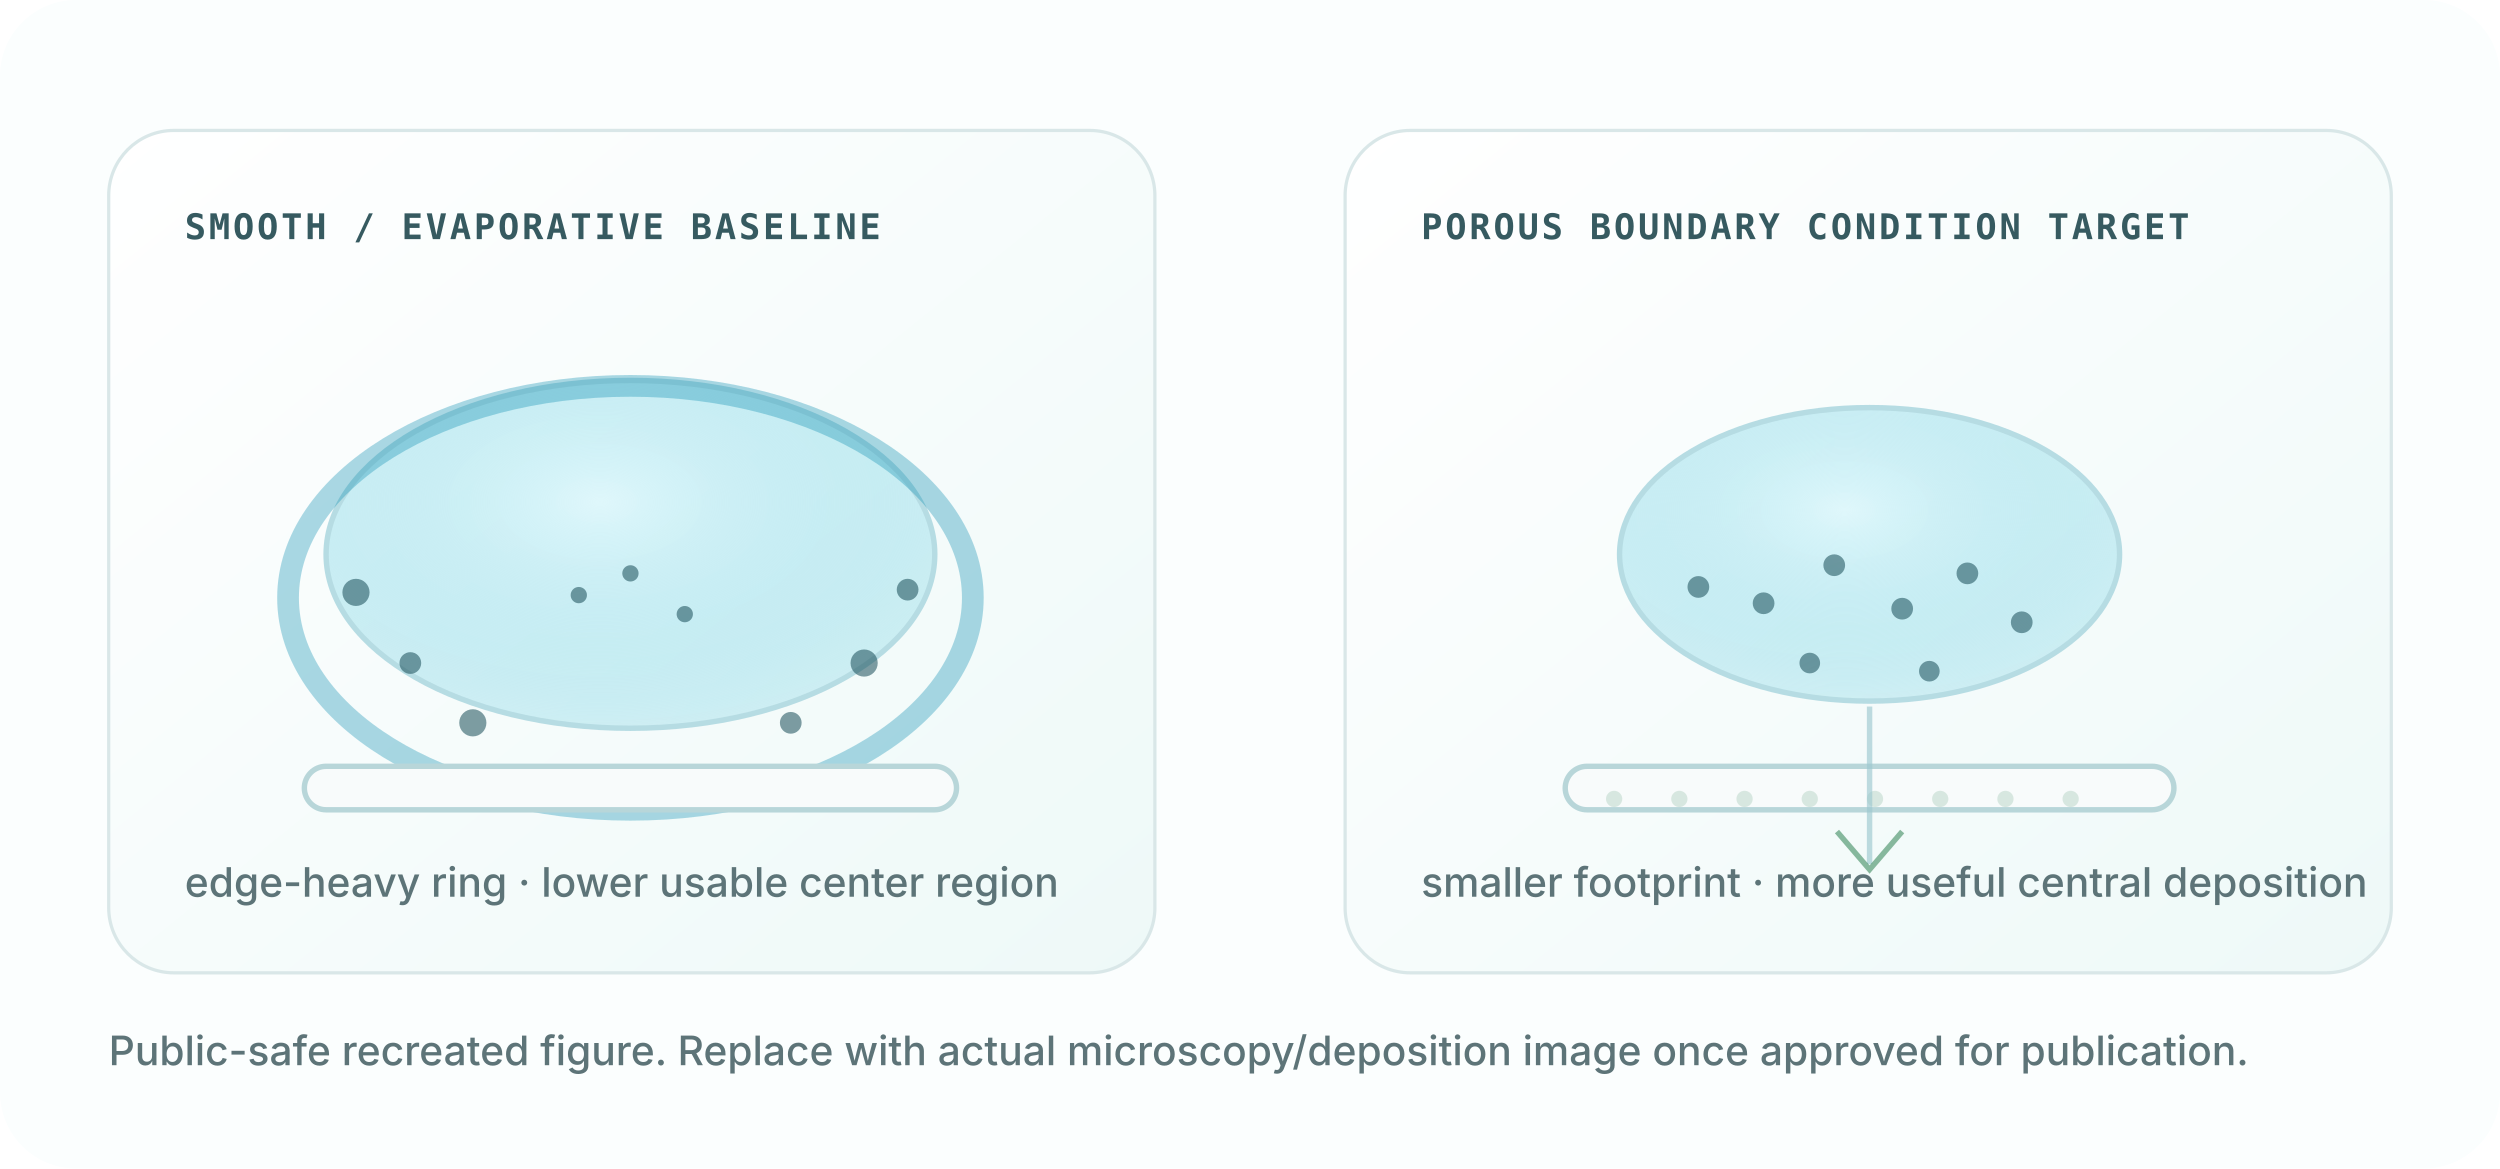
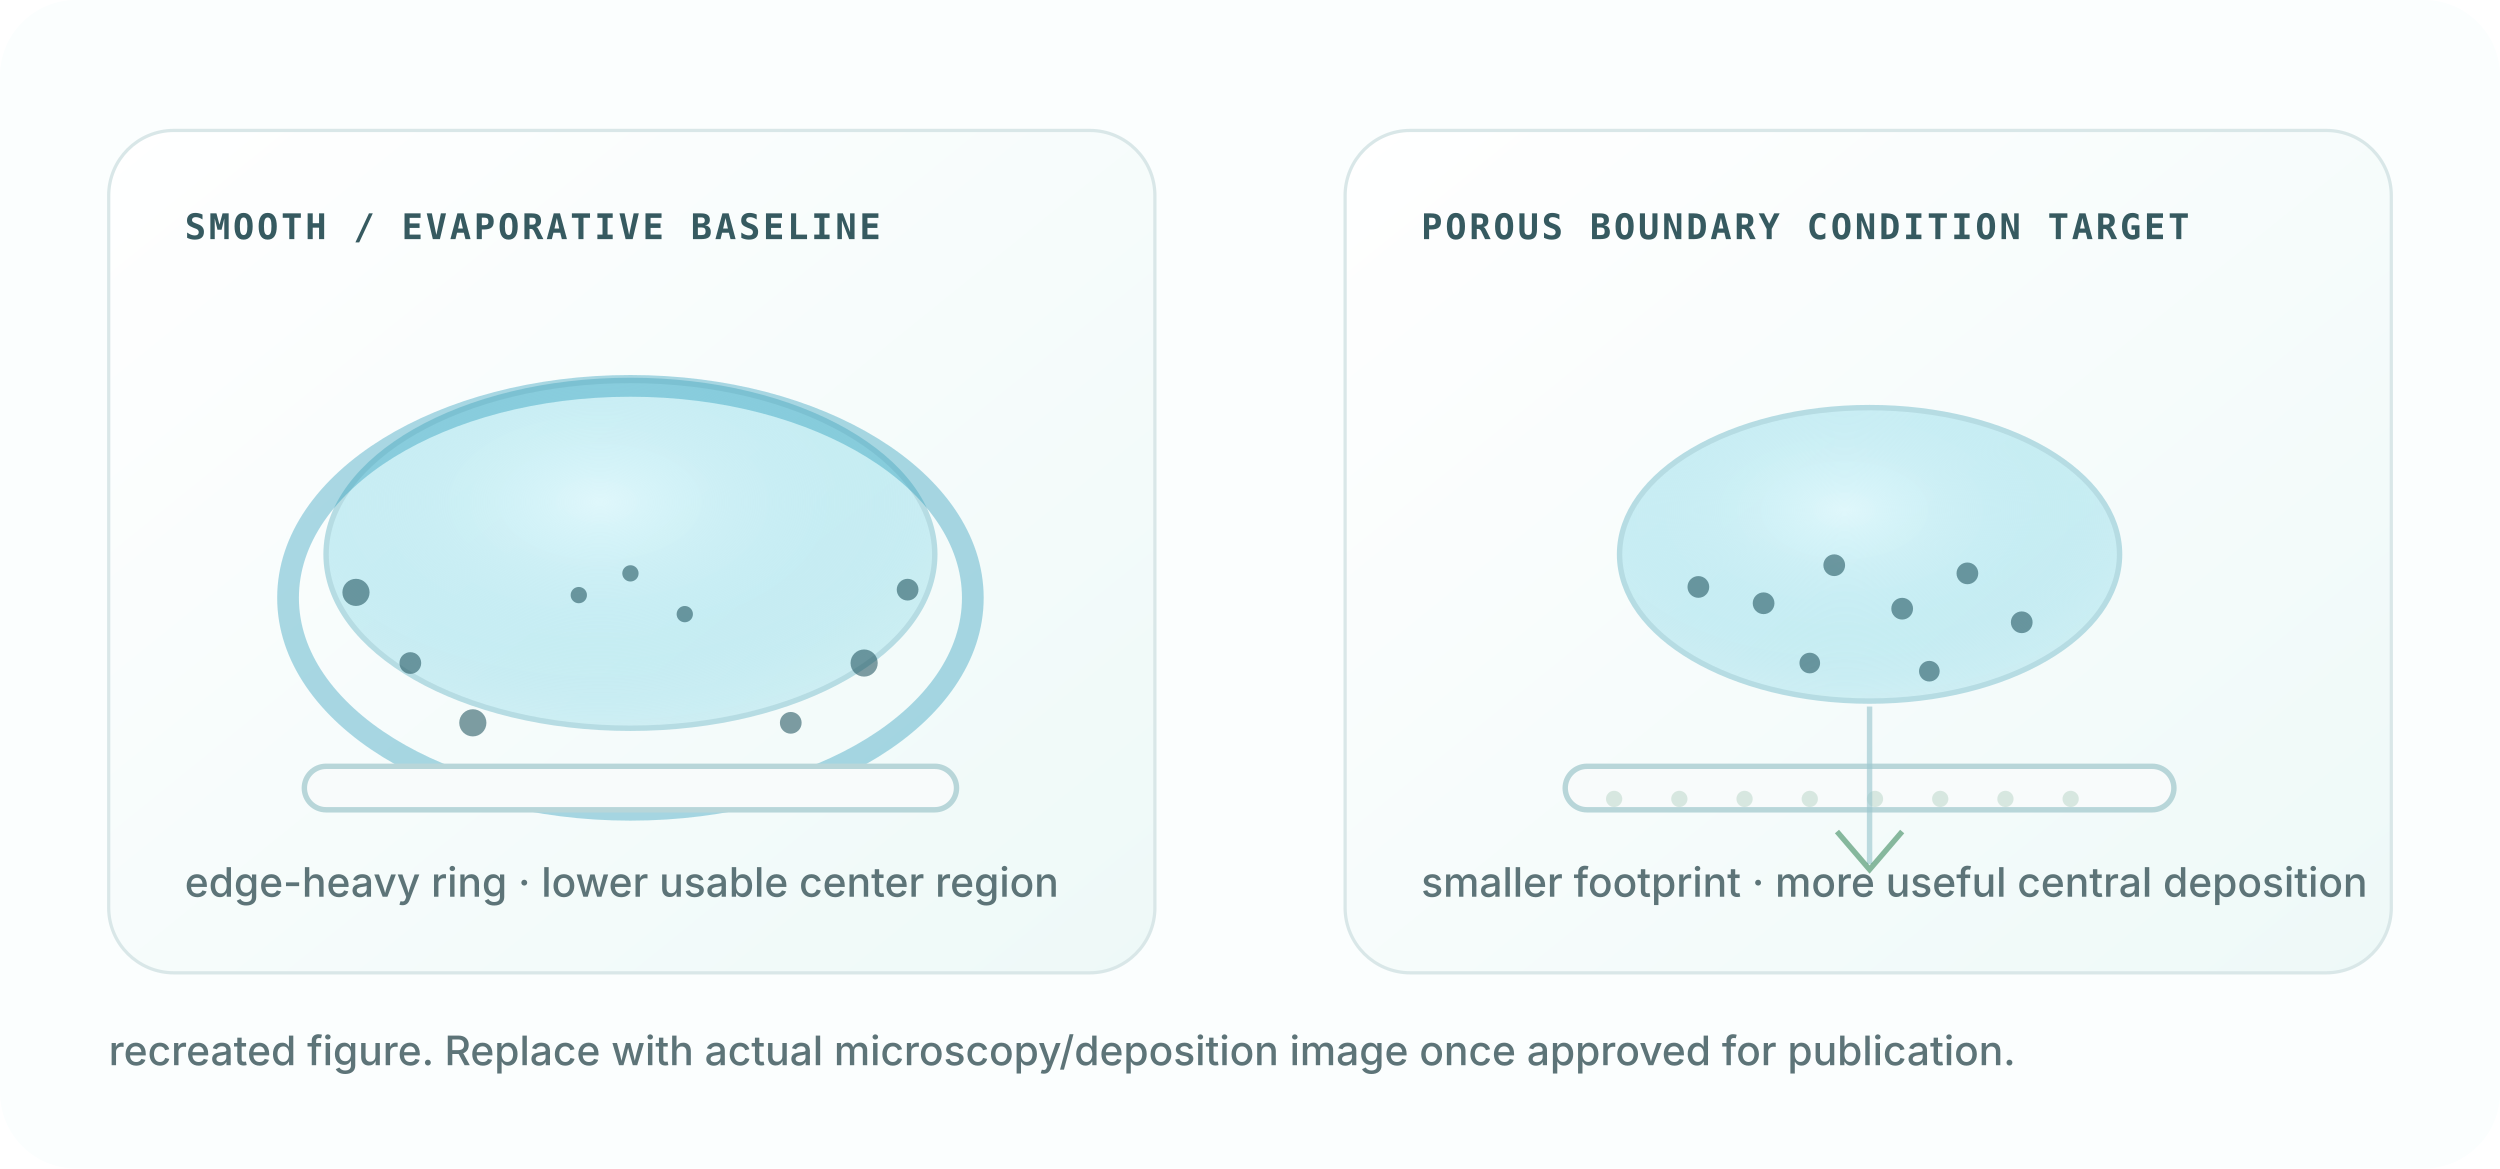
<svg xmlns="http://www.w3.org/2000/svg" viewBox="0 0 920 430" role="img" aria-labelledby="title desc">
  <defs>
    <linearGradient id="panel" x1="0" x2="1" y1="0" y2="1">
      <stop offset="0" stop-color="#ffffff" />
      <stop offset="1" stop-color="#eef9f8" />
    </linearGradient>
    <radialGradient id="drop" cx="45%" cy="35%" r="65%">
      <stop offset="0" stop-color="#dff7fb" />
      <stop offset="1" stop-color="#84d6e5" stop-opacity="0.35" />
    </radialGradient>
    <style>
-       .panel{fill:url(#panel);stroke:#d9e7e8;stroke-width:1.2}.label{font:700 13px ui-monospace,SFMono-Regular,Menlo,monospace;letter-spacing:.08em;fill:#365a60}.body{font:500 15px Inter,Arial,sans-serif;fill:#5d7478}.line{stroke:#9cc7cf;stroke-width:2;fill:none}.node{fill:#0d8eb1;opacity:.65}.device{fill:#184d58;opacity:.55}.rim{fill:none;stroke:#0d8eb1;stroke-width:8;opacity:.34}.substrate{fill:#f8fbfb;stroke:#b8d6d9;stroke-width:2}.micro{fill:#4c936c;opacity:.34}
-     </style>
+  .panel{fill:url(#panel);stroke:#d9e7e8;stroke-width:1.2}.label{font:700 13px ui-monospace,SFMono-Regular,Menlo,monospace;letter-spacing:.08em;fill:#365a60}.body{font:500 15px Inter,Arial,sans-serif;fill:#5d7478}.line{stroke:#9cc7cf;stroke-width:2;fill:none}.node{fill:#0d8eb1;opacity:.65}.device{fill:#184d58;opacity:.55}.rim{fill:none;stroke:#0d8eb1;stroke-width:8;opacity:.34}.substrate{fill:#f8fbfb;stroke:#b8d6d9;stroke-width:2}.micro{fill:#4c936c;opacity:.34}
+  </style>
  </defs>
  <rect width="920" height="430" rx="28" fill="#fbfefe" />
  <rect x="40" y="48" width="385" height="310" rx="24" class="panel" />
  <rect x="495" y="48" width="385" height="310" rx="24" class="panel" />
  <text x="68" y="88" class="label">SMOOTH / EVAPORATIVE BASELINE</text>
  <text x="523" y="88" class="label">POROUS BOUNDARY CONDITION TARGET</text>
  <text x="68" y="330" class="body">edge-heavy ring · lower usable center region</text>
  <text x="523" y="330" class="body">smaller footprint · more useful central deposition</text>
  <ellipse cx="232" cy="204" rx="112" ry="64" fill="url(#drop)" stroke="#b6dce3" stroke-width="2" />
  <ellipse cx="232" cy="220" rx="126" ry="78" class="rim" />
  <rect x="112" y="282" width="240" height="16" rx="8" class="substrate" />
  <g>
    <circle cx="131" cy="218" r="5" class="device" />
    <circle cx="151" cy="244" r="4" class="device" />
    <circle cx="174" cy="266" r="5" class="device" />
    <circle cx="291" cy="266" r="4" class="device" />
    <circle cx="318" cy="244" r="5" class="device" />
    <circle cx="334" cy="217" r="4" class="device" />
    <circle cx="232" cy="211" r="3" class="device" opacity=".22" />
    <circle cx="213" cy="219" r="3" class="device" opacity=".18" />
    <circle cx="252" cy="226" r="3" class="device" opacity=".18" />
  </g>
  <ellipse cx="688" cy="204" rx="92" ry="54" fill="url(#drop)" stroke="#b6dce3" stroke-width="2" />
  <rect x="576" y="282" width="224" height="16" rx="8" class="substrate" />
  <g>
    <circle cx="625" cy="216" r="4" class="device" />
    <circle cx="649" cy="222" r="4" class="device" />
    <circle cx="675" cy="208" r="4" class="device" />
    <circle cx="700" cy="224" r="4" class="device" />
    <circle cx="724" cy="211" r="4" class="device" />
    <circle cx="744" cy="229" r="4" class="device" />
    <circle cx="666" cy="244" r="3.8" class="device" />
    <circle cx="710" cy="247" r="3.8" class="device" />
  </g>
  <g opacity=".55">
    <circle cx="594" cy="294" r="3" class="micro" />
    <circle cx="618" cy="294" r="3" class="micro" />
    <circle cx="642" cy="294" r="3" class="micro" />
    <circle cx="666" cy="294" r="3" class="micro" />
    <circle cx="690" cy="294" r="3" class="micro" />
    <circle cx="714" cy="294" r="3" class="micro" />
    <circle cx="738" cy="294" r="3" class="micro" />
    <circle cx="762" cy="294" r="3" class="micro" />
  </g>
  <path d="M688 260 C688 282 688 298 688 318" class="line" opacity=".65" />
  <path d="M676 306 L688 320 L700 306" fill="none" stroke="#4c936c" stroke-width="2" opacity=".65" />
-   <text x="40" y="392" class="body">Public-safe recreated figure. Replace with actual microscopy/deposition image once approved for publication.</text>
+   <text x="40" y="392" class="body">recreated figure. Replace with actual microscopy/deposition image once approved for publication.</text>
</svg>
